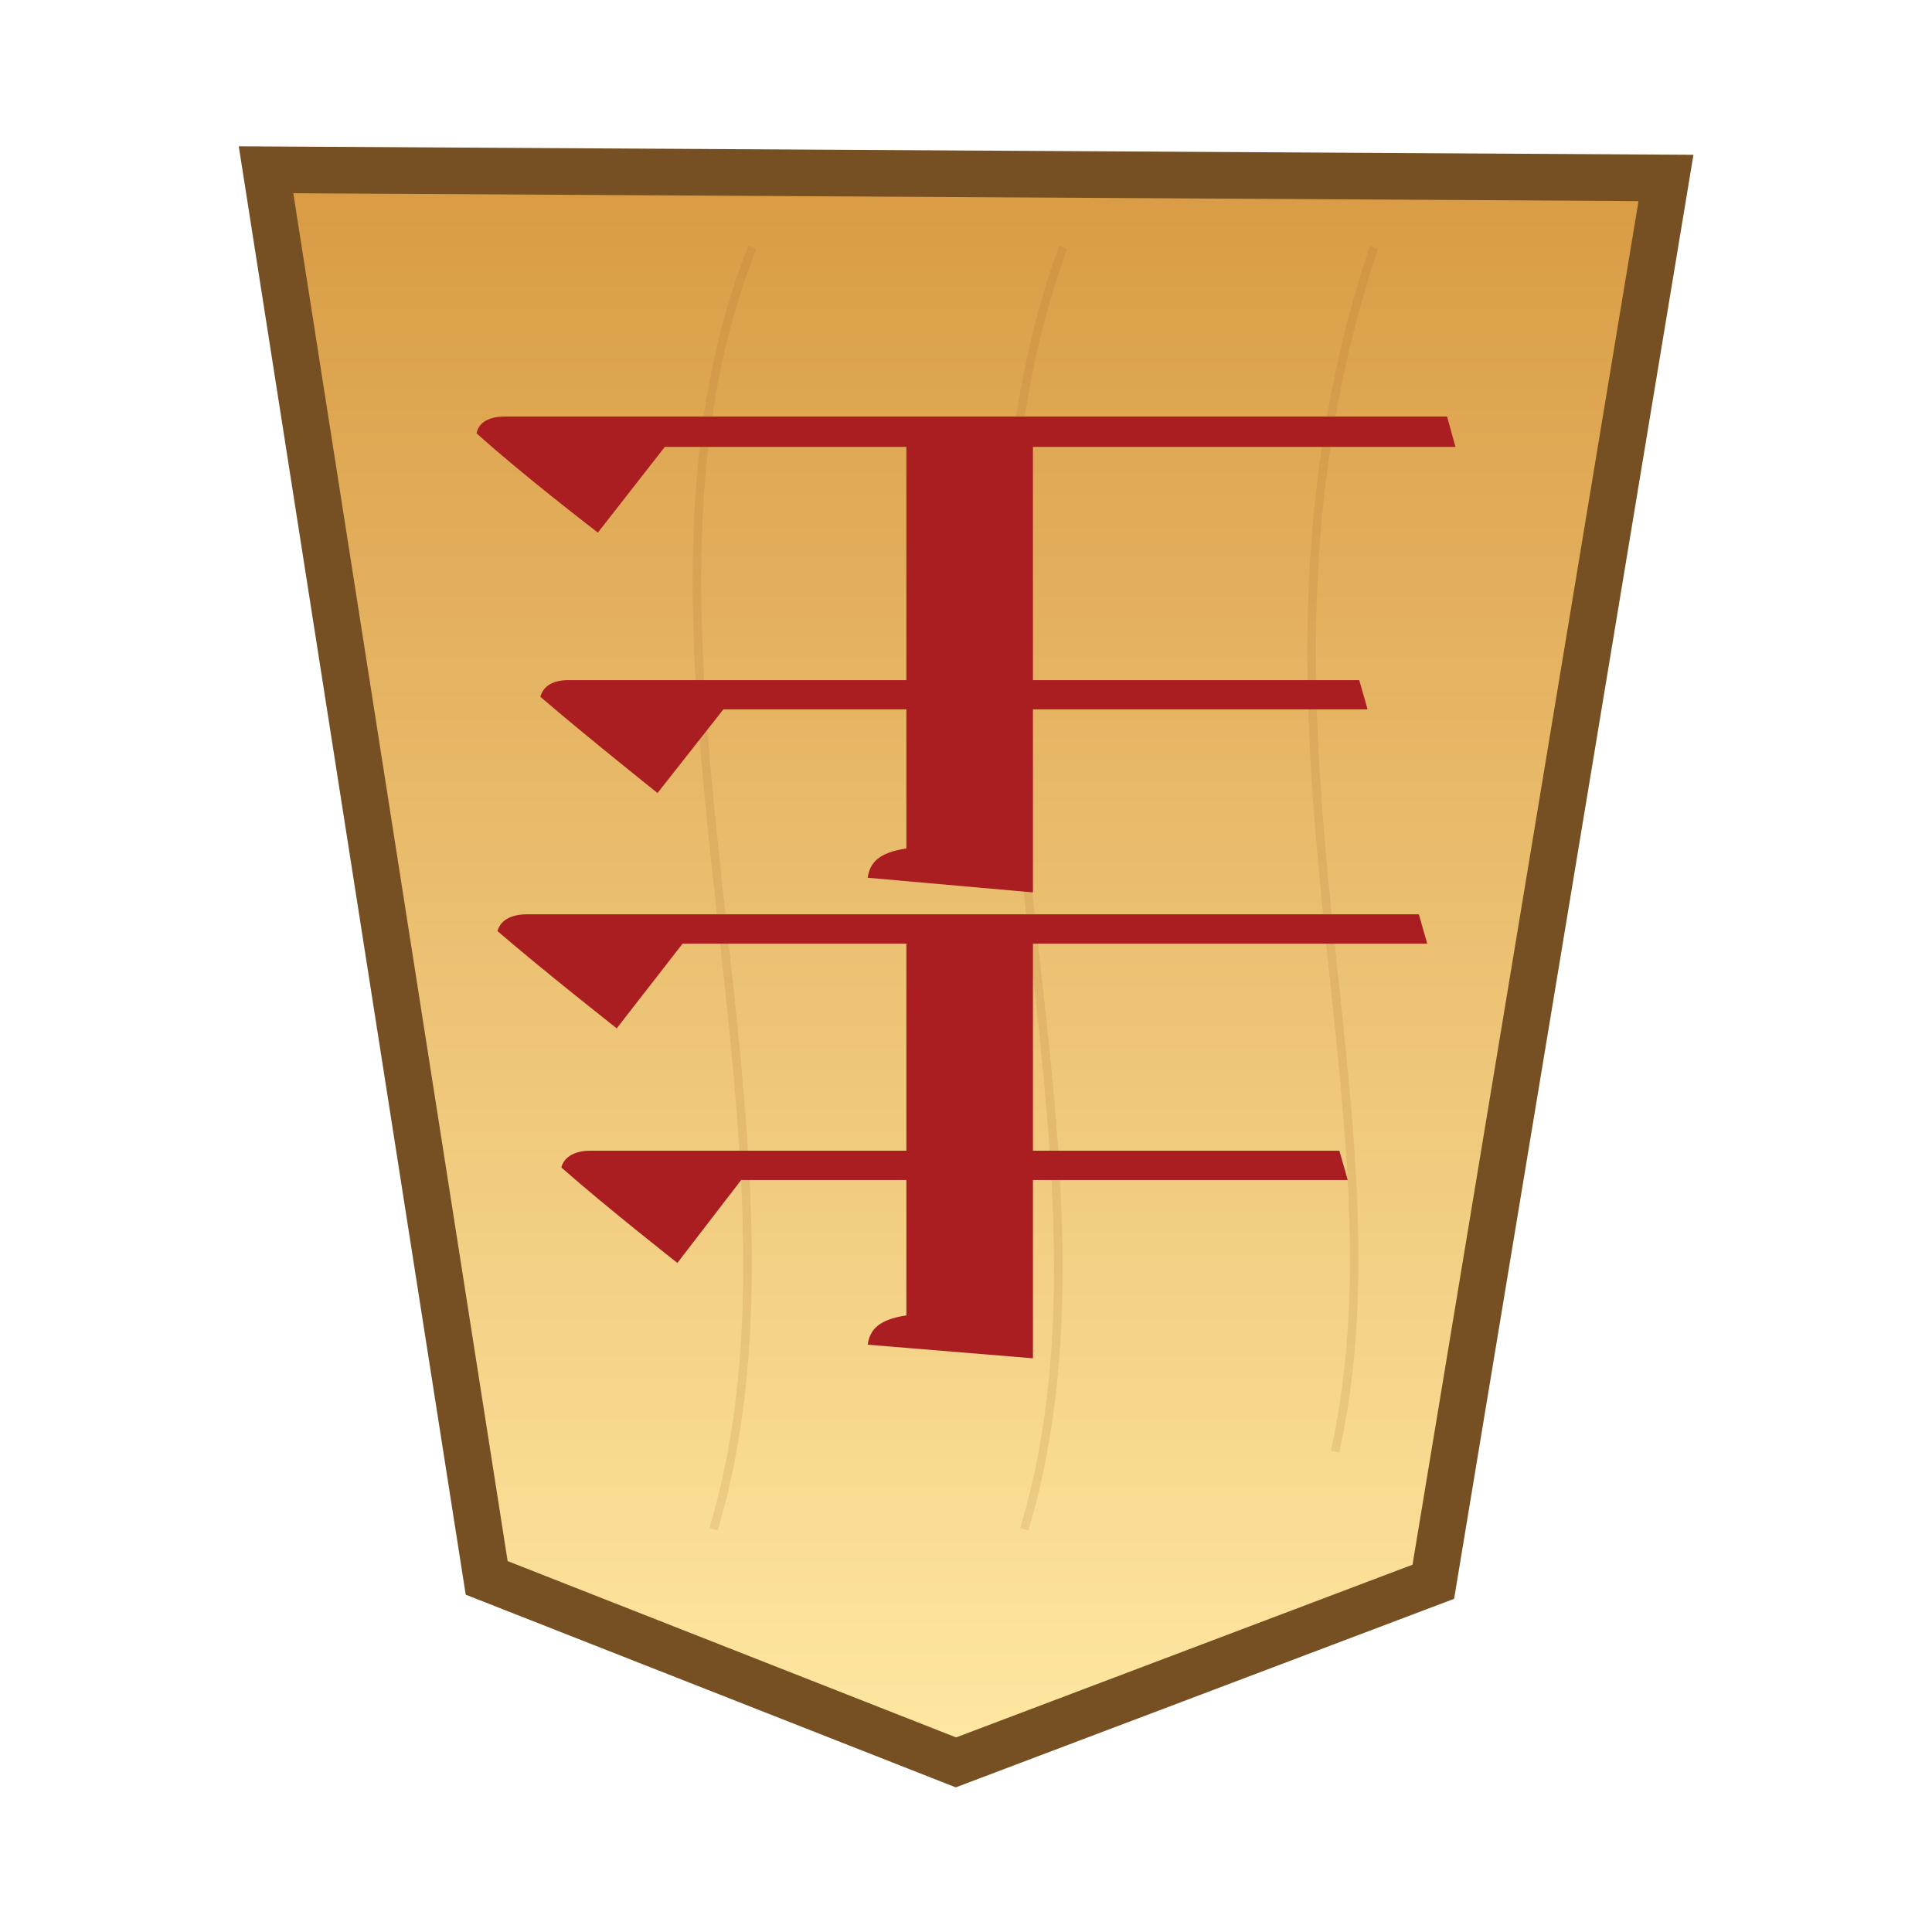
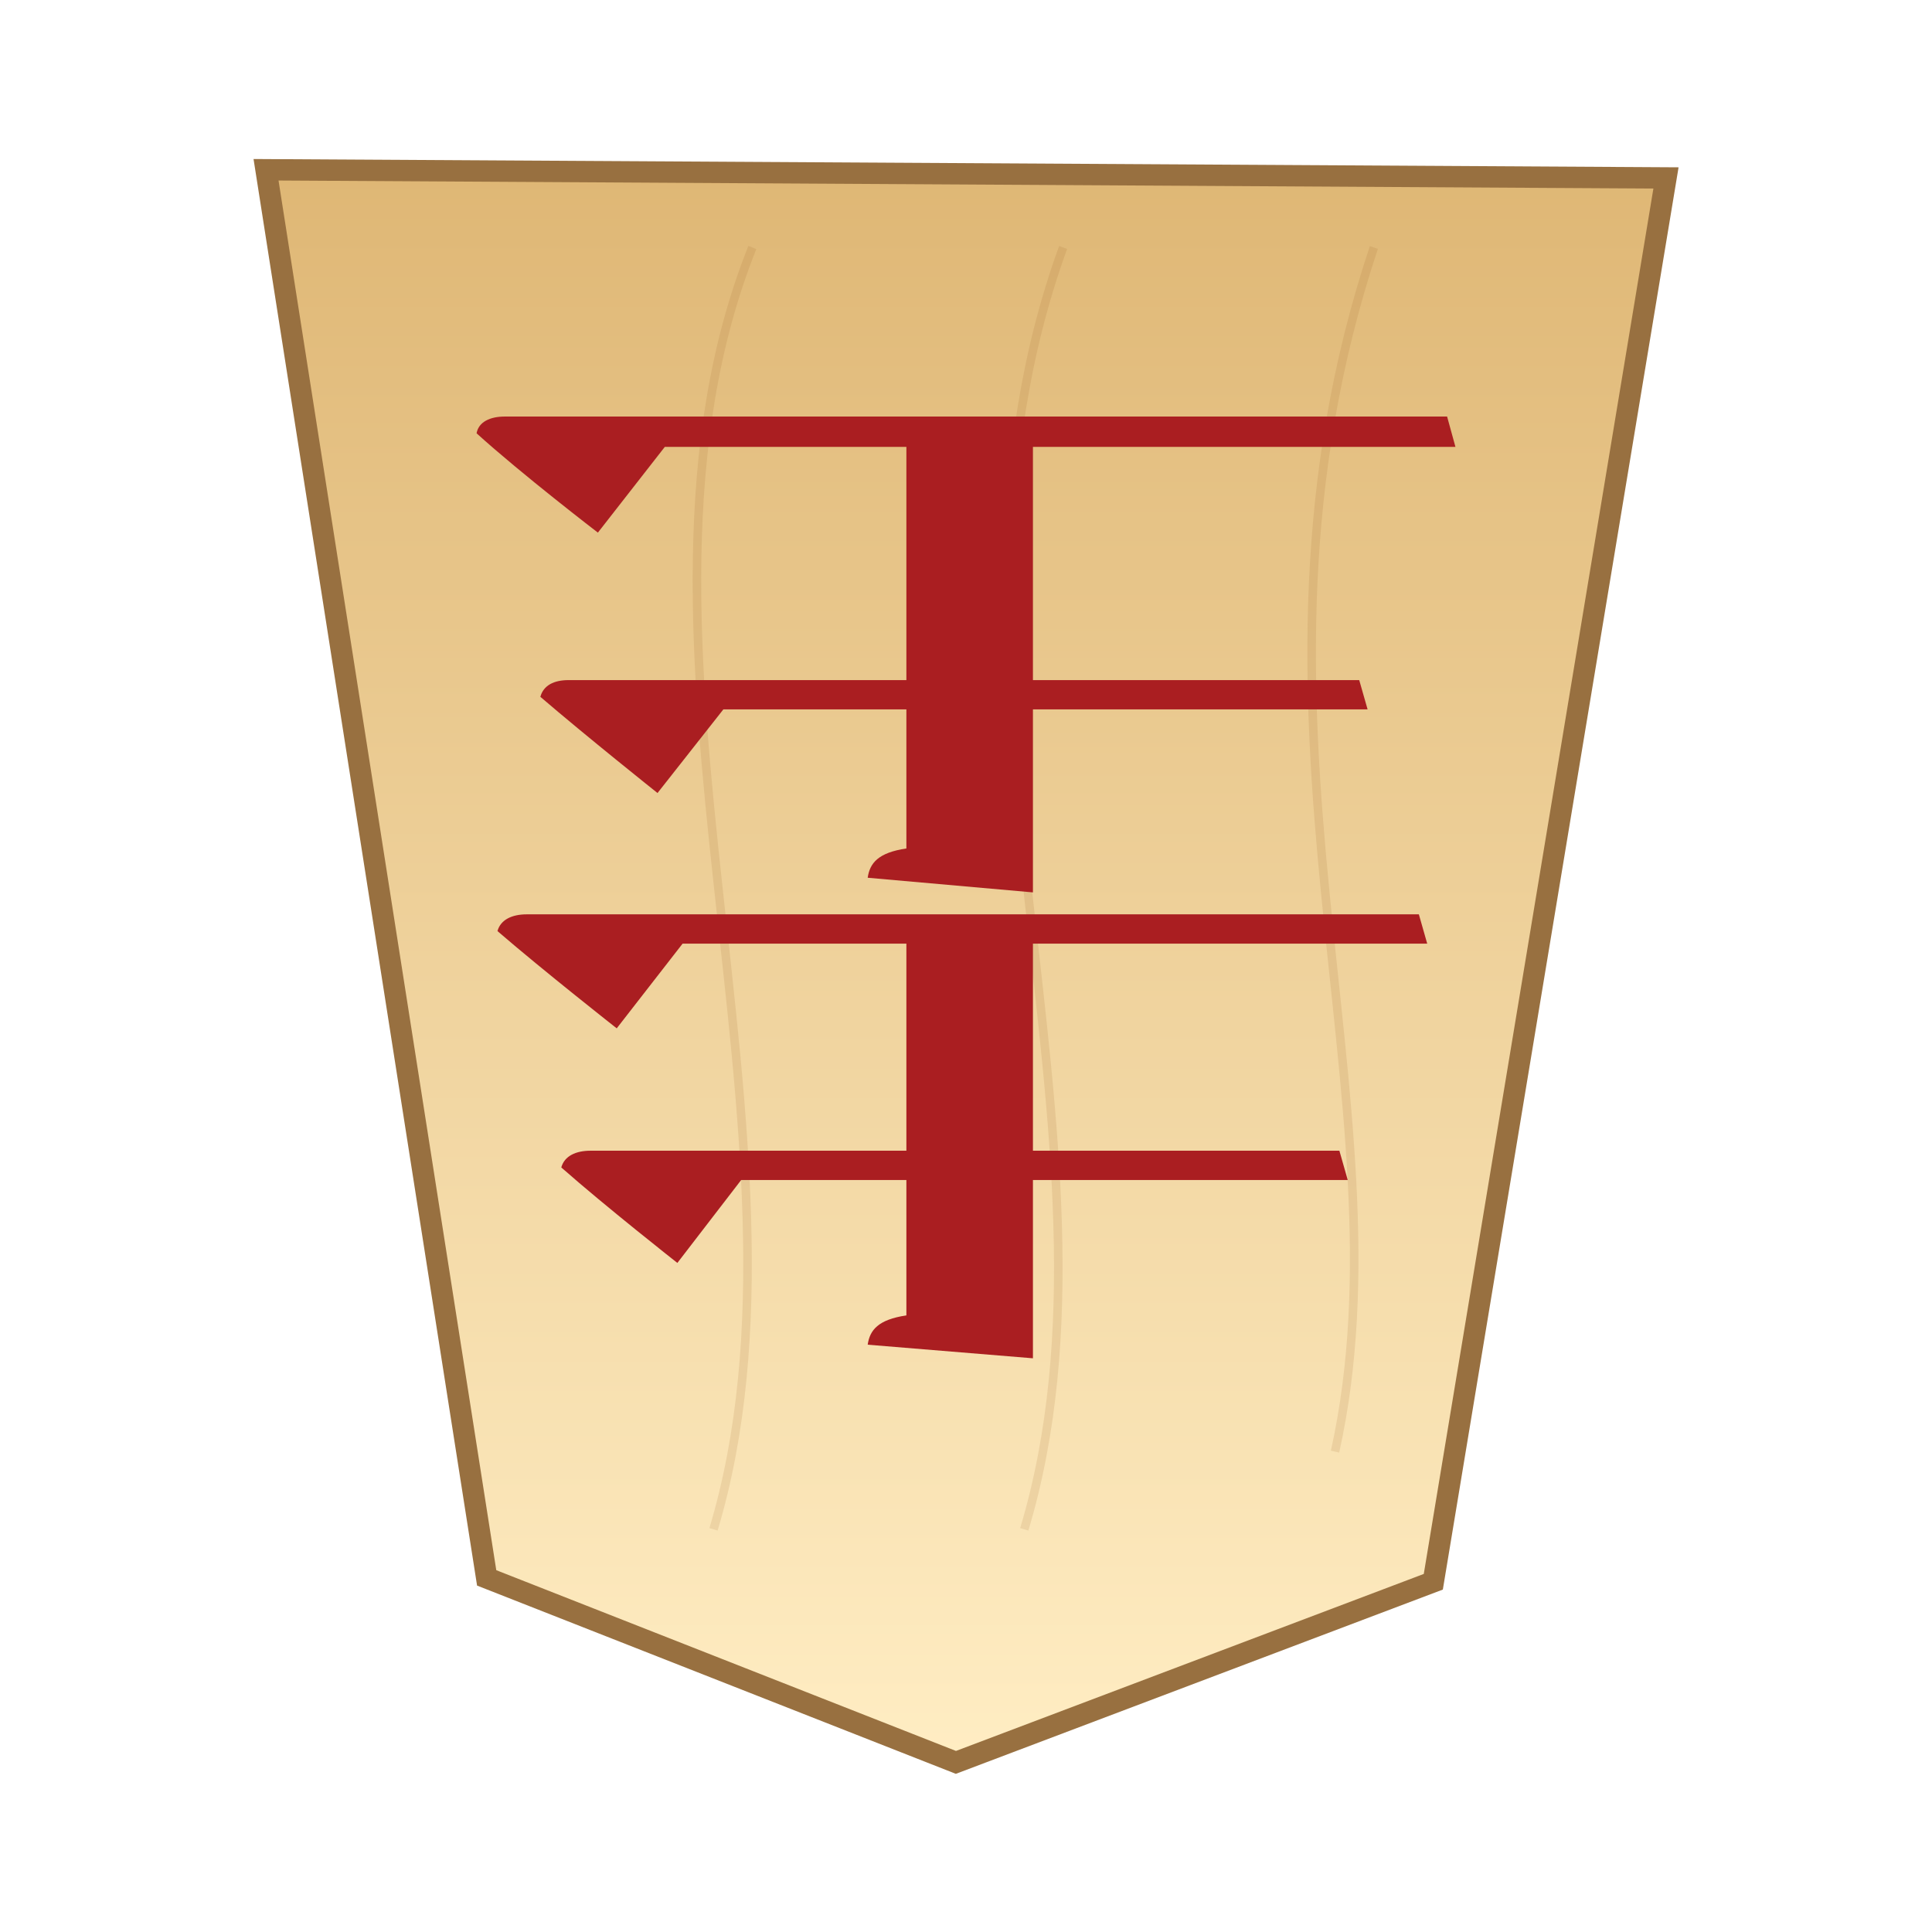
<svg xmlns="http://www.w3.org/2000/svg" width="45" height="45" viewBox="0 0 45 45">
  <defs>
    <linearGradient id="surface" x1="0%" y1="0%" x2="0%" y2="100%">
-       <stop offset="0%" stop-color="#ffe8a2" />
-       <stop offset="100%" stop-color="#d99b44" />
+       <stop offset="0%" stop-color="#ffedc3" />
+       <stop offset="100%" stop-color="#dfb775" />
    </linearGradient>
  </defs>
  <g transform="matrix(-0.90476,0,0,-0.90476,42.85734,42.85896)">
-     <polygon points="4.48,42.79 40.52,43 34.84,6.75 22.76,2 10.47,6.65 " fill="url(#surface)" stroke="#765023" stroke-width="1.2" />
+     <polygon points="4.48,42.79 40.52,43 34.84,6.75 22.76,2 10.47,6.65 " fill="url(#surface)" stroke="#987040" stroke-width="0.55" />
    <path d="M13 10C11 19 16 29 12 41M21 8C18 18 24 30 20 41M29 8C26 18 32 31 28 41" fill="none" stroke="#996126" stroke-opacity="0.14" stroke-width="0.22" />
    <path fill="#aa1e21" fill-rule="nonzero" d="M10.627 23.078L10.842 23.832L33.808 23.832C34.185 23.832 34.481 23.697 34.562 23.401C33.377 22.378 31.492 20.897 31.492 20.897L29.796 23.078L24.035 23.078L24.035 17.747L32.165 17.747C32.542 17.747 32.838 17.613 32.919 17.316C31.788 16.318 29.931 14.858 29.931 14.858L28.288 16.993L24.035 16.993L24.035 13.507C24.762 13.399 24.977 13.130 25.031 12.753L20.777 12.403L20.777 16.993L12.673 16.993L12.888 17.747L20.777 17.747L20.777 23.078L10.627 23.078M9.900 35.866L10.115 36.647L34.373 36.647C34.750 36.647 35.046 36.512 35.100 36.216C33.942 35.166 31.977 33.659 31.977 33.659L30.254 35.866L24.035 35.866L24.035 29.862L32.731 29.862C33.108 29.862 33.377 29.728 33.458 29.432C32.300 28.436 30.442 26.955 30.442 26.955L28.746 29.109L24.035 29.109L24.035 25.528C24.762 25.420 24.977 25.151 25.031 24.774L20.777 24.397L20.777 29.109L12.162 29.109L12.377 29.862L20.777 29.862L20.777 35.866L9.900 35.866" />
  </g>
</svg>
